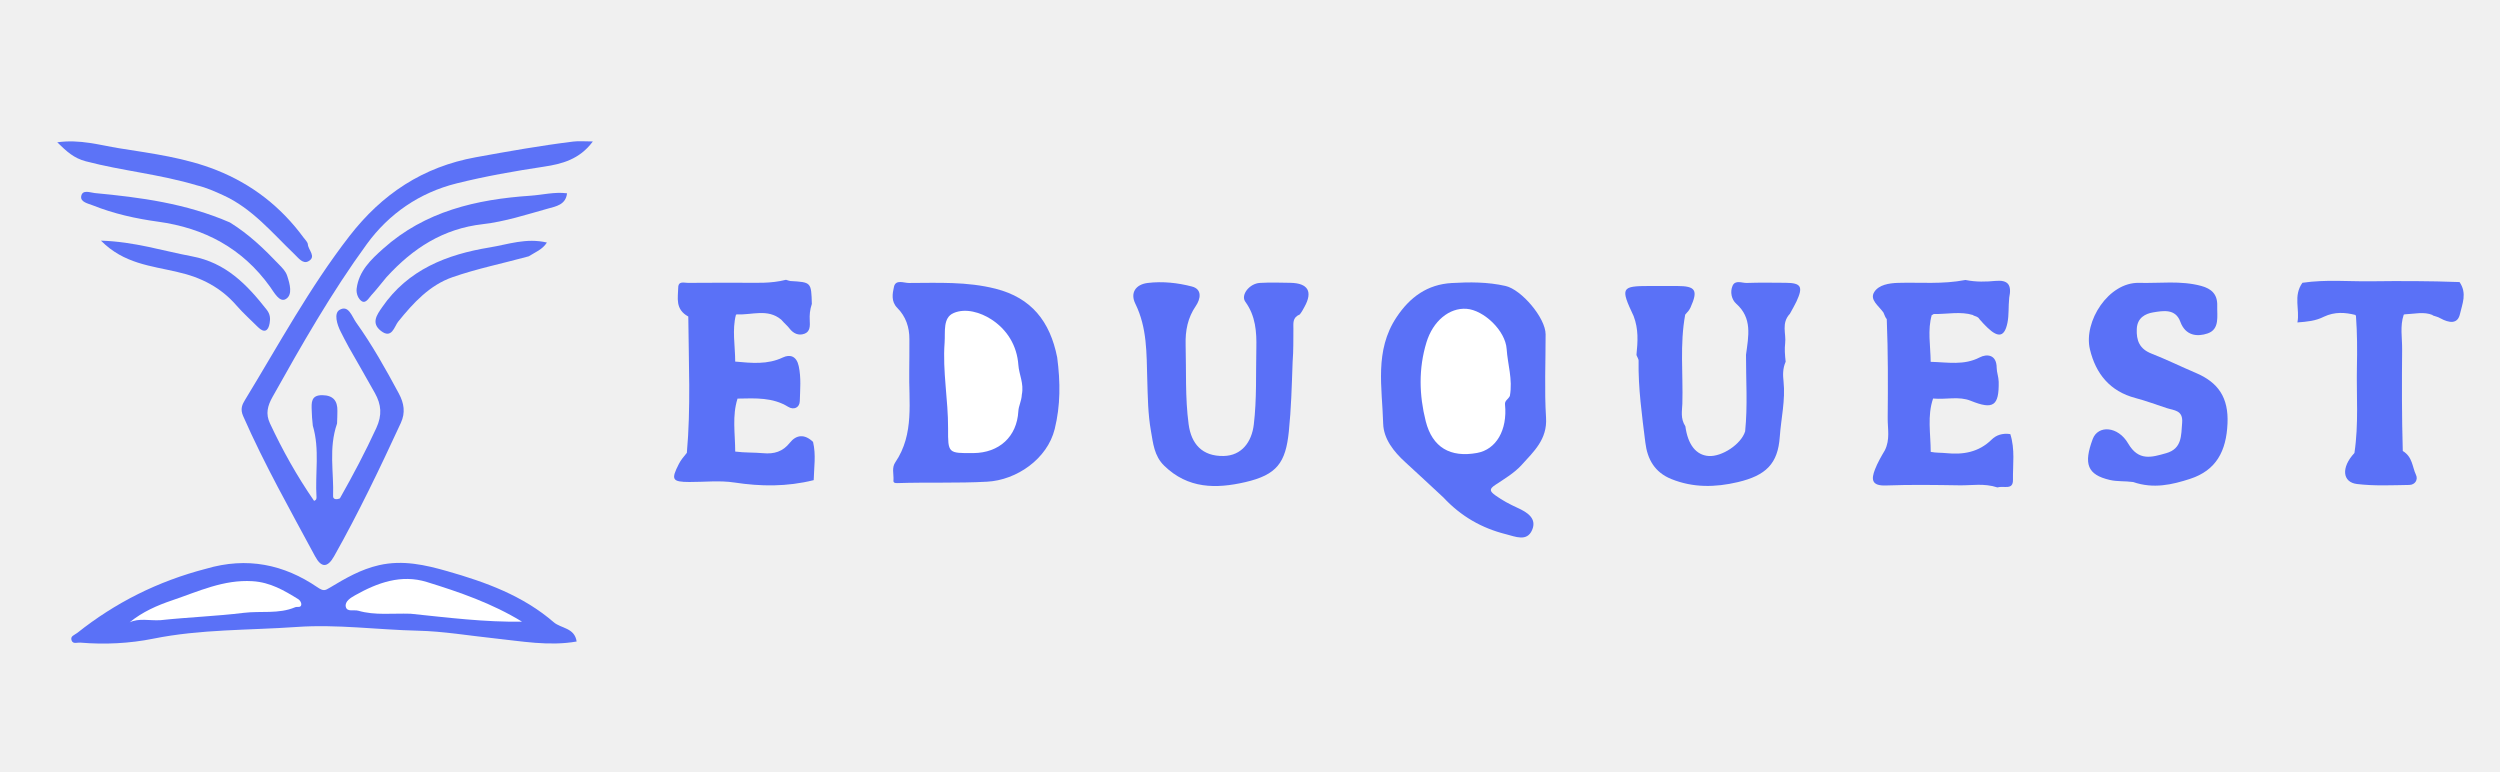
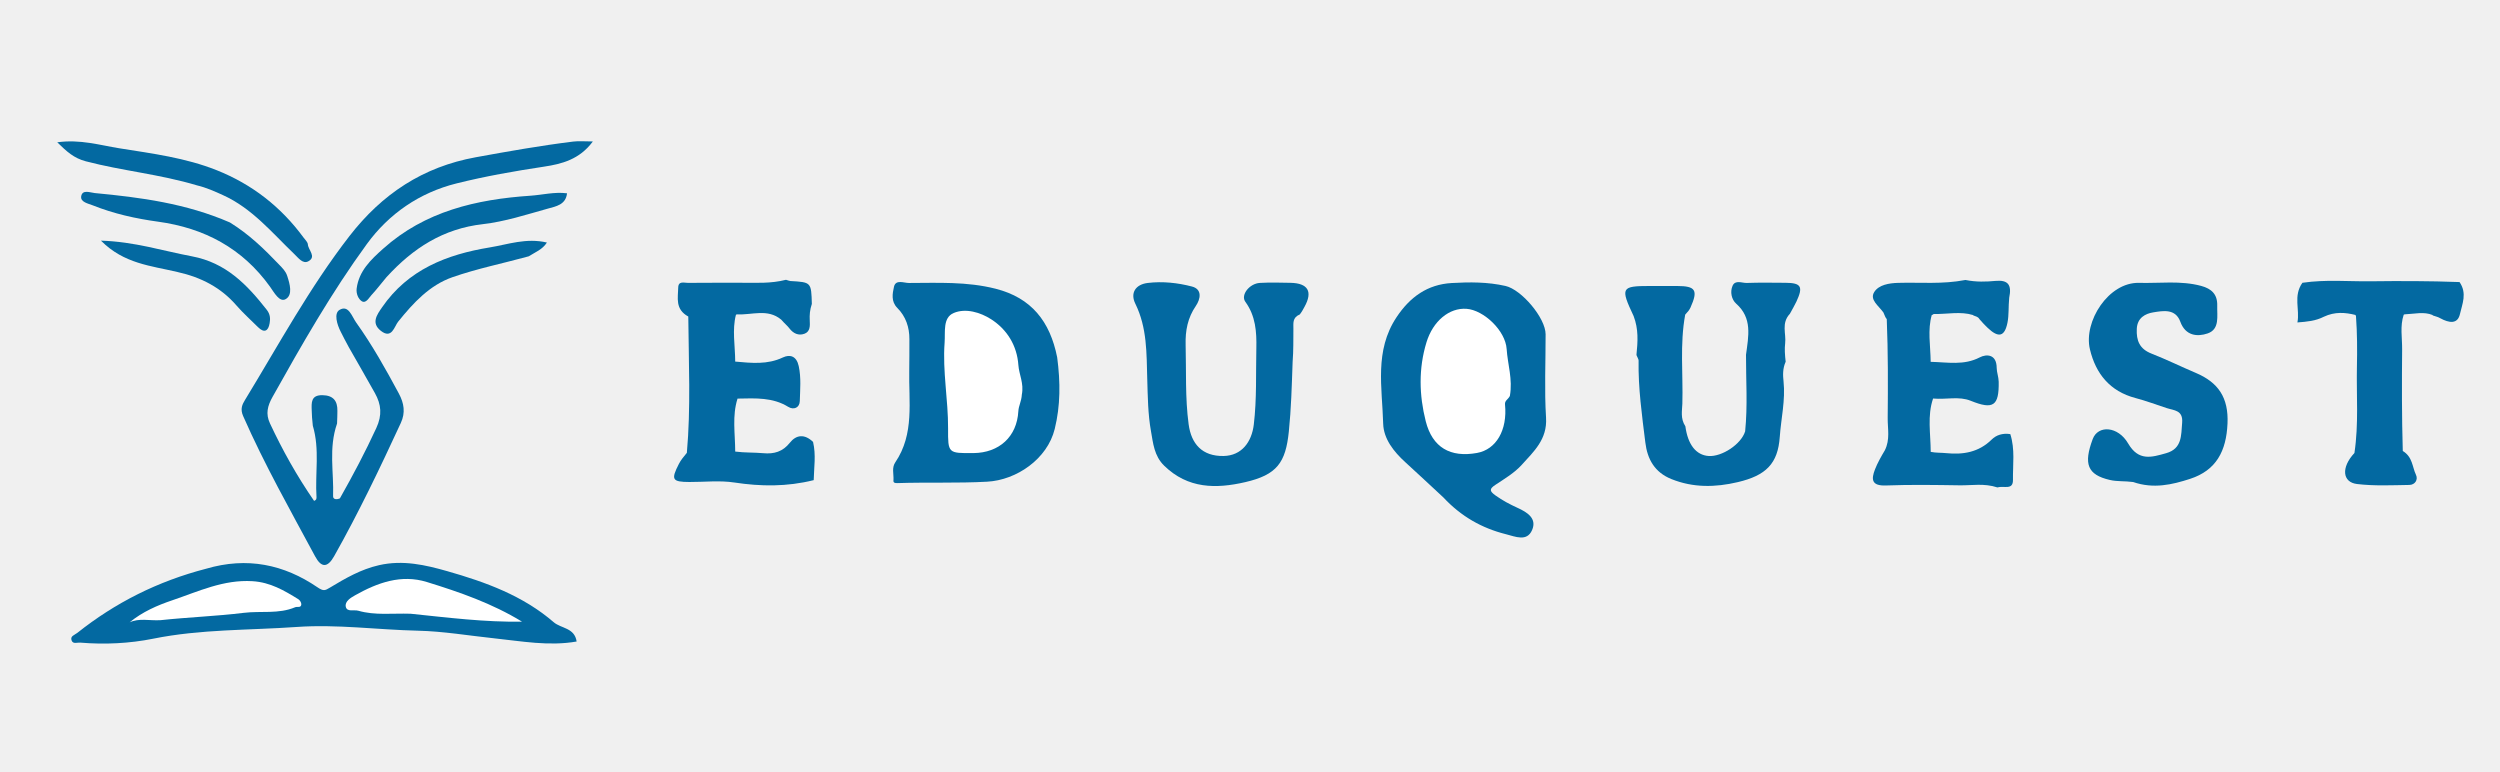
<svg xmlns="http://www.w3.org/2000/svg" version="1.1" id="Layer_1" x="0px" y="0px" width="100%" viewBox="0 0 778 240" enable-background="new 0 0 778 240" xml:space="preserve">
-   <path fill="#5A71F7" opacity="1" stroke="none" d=" M449.188,154.812   C445.057,150.974 441.198,147.366 437.296,143.806   C433.705,140.531 430.569,136.559 430.443,131.812   C430.145,120.643 427.659,109.162 434.601,98.72   C438.814,92.382 444.256,88.515 451.763,88.079   C457.339,87.755 462.962,87.731 468.512,88.989   C473.49,90.117 480.984,98.943 480.994,104.036   C481.012,112.701 480.591,121.392 481.13,130.023   C481.549,136.724 477.295,140.526 473.569,144.656   C471.321,147.148 468.267,148.962 465.421,150.848   C463.433,152.165 463.472,152.8 465.426,154.201   C467.576,155.743 469.853,156.946 472.221,158.024   C475.259,159.405 478.369,161.315 476.783,164.961   C475.172,168.661 471.611,166.993 468.625,166.242   C461.14,164.36 454.708,160.725 449.188,154.812  z" />
-   <path fill="#5C72F7" opacity="1" stroke="none" d=" M105.773,155.095   C109.937,147.734 113.704,140.592 117.102,133.22   C118.986,129.132 118.634,125.869 116.687,122.353   C114.016,117.53 111.219,112.777 108.507,107.976   C107.629,106.421 106.847,104.811 106.027,103.223   C104.851,100.946 103.854,97.495 105.673,96.43   C108.497,94.777 109.487,98.476 110.829,100.353   C115.838,107.365 120.042,114.861 124.112,122.446   C125.749,125.497 126.221,128.403 124.736,131.621   C118.253,145.667 111.576,159.615 103.977,173.099   C101.946,176.704 100.015,176.762 98.065,173.135   C90.312,158.721 82.251,144.469 75.655,129.45   C74.696,127.265 75.397,125.856 76.234,124.482   C86.726,107.265 96.326,89.506 108.741,73.477   C118.918,60.336 131.622,51.93 148.064,48.936   C158.152,47.099 168.235,45.308 178.408,44.054   C180.152,43.839 181.945,44.023 184.497,44.023   C180.329,49.653 174.788,51.03 169.359,51.852   C160.184,53.24 151.054,54.838 142.073,57.079   C130.555,59.952 121.046,66.506 114.154,75.957   C103.169,91.022 93.928,107.238 84.82,123.509   C83.228,126.352 82.626,128.798 84.009,131.752   C87.901,140.069 92.361,148.075 97.745,155.876   C98.446,155.572 98.471,155.341 98.498,154.751   C98.016,147.212 99.56,139.94 97.349,132.481   C97.12,130.65 97.054,129.169 97.004,127.688   C96.923,125.292 96.766,122.929 100.32,122.979   C103.668,123.027 105.066,124.709 104.999,127.901   C104.975,129.056 104.98,130.211 104.892,131.808   C102.213,139.512 103.925,147.009 103.659,154.397   C103.624,155.388 104.639,155.568 105.773,155.095  z" />
-   <path fill="#5A70F7" opacity="1" stroke="none" d=" M328.999,111.242   C330.011,119.002 330.03,126.186 328.228,133.501   C325.923,142.853 316.343,149.399 307.229,149.902   C297.94,150.414 288.603,150.031 279.298,150.343   C277.855,150.392 278.031,149.809 278.056,149.218   C278.133,147.433 277.48,145.551 278.615,143.879   C284.638,135.012 282.749,124.943 282.957,115.197   C283.025,111.998 282.979,108.796 283.003,105.596   C283.031,101.839 281.879,98.48 279.239,95.819   C277.241,93.804 277.745,91.345 278.2,89.269   C278.729,86.86 281.263,88.067 282.849,88.064   C291.879,88.046 300.903,87.58 309.844,89.855   C320.974,92.688 326.779,100.008 328.999,111.242  z" />
-   <path fill="#5A71F7" opacity="1" stroke="none" d=" M508.38,98.356   C504.209,89.51 504.505,89.001 513.424,89.001   C516.255,89.001 519.087,88.997 521.918,89.002   C527.699,89.013 528.504,90.295 526.078,95.713   C525.75,96.446 525.215,97.086 524.433,97.916   C522.726,107.216 523.813,116.422 523.549,125.6   C523.484,127.844 522.887,130.213 524.49,132.669   C525.254,138.358 527.8,141.646 531.758,141.909   C535.827,142.18 541.84,138.278 543.09,134.233   C543.896,126.193 543.339,118.517 543.355,110.421   C544.15,104.48 545.361,99.007 540.299,94.502   C538.872,93.232 538.333,90.854 539.168,88.951   C540.023,87.004 542.109,88.108 543.616,88.052   C547.609,87.903 551.613,87.985 555.612,88.005   C560.54,88.03 561.222,89.192 559.035,93.881   C558.486,95.058 557.802,96.172 557.011,97.648   C554.254,100.597 555.9,103.861 555.543,106.812   C555.329,108.577 555.456,110.394 555.697,112.566   C554.732,114.744 554.834,116.776 555.039,118.706   C555.657,124.534 554.267,130.22 553.864,135.962   C553.279,144.302 549.591,147.969 540.772,150.046   C533.83,151.681 526.911,151.834 520.092,149.067   C514.916,146.967 512.671,142.899 512.036,137.761   C510.986,129.272 509.786,120.788 509.929,112.195   C509.936,111.76 509.57,111.319 509.264,110.484   C509.691,106.248 509.935,102.424 508.38,98.356  z" />
-   <path fill="#5A71F7" opacity="1" stroke="none" d=" M252.645,94.577   C252.014,96.474 251.907,98.061 251.993,99.691   C252.08,101.342 252.172,103.205 250.324,103.872   C248.513,104.526 246.888,103.8 245.661,102.191   C244.981,101.3 244.066,100.588 243.127,99.482   C238.854,95.922 234.065,98.101 229.278,97.827   C228.959,98.083 228.962,97.961 229.023,97.961   C227.804,102.657 228.773,107.433 228.798,112.524   C233.948,112.993 238.847,113.505 243.591,111.256   C245.842,110.189 247.883,110.783 248.563,113.93   C249.351,117.577 248.996,121.206 248.897,124.821   C248.84,126.884 247.02,127.677 245.284,126.604   C240.487,123.642 235.234,123.926 229.52,124.045   C227.813,129.403 228.771,134.803 228.8,140.527   C231.862,140.921 234.71,140.774 237.52,141.034   C240.906,141.348 243.585,140.568 245.798,137.785   C247.797,135.271 250.363,134.981 253.022,137.517   C253.973,141.586 253.326,145.31 253.223,149.421   C244.857,151.509 236.743,151.408 228.5,150.153   C223.943,149.46 219.196,150.018 214.535,149.997   C209.169,149.973 208.751,149.274 211.281,144.348   C211.87,143.202 212.699,142.179 213.75,140.925   C215.008,126.81 214.315,112.855 214.196,98.505   C210.025,96.233 211.006,92.657 211.063,89.477   C211.102,87.335 212.932,88.042 214.079,88.029   C219.716,87.961 225.354,88.013 230.991,87.997   C235.406,87.984 239.848,88.284 244.599,87.072   C245.336,87.283 245.646,87.435 245.969,87.454   C252.463,87.829 252.463,87.827 252.645,94.577  z" />
-   <path fill="#5A70F7" opacity="1" stroke="none" d=" M600.84,140.622   C602.591,140.968 604.083,140.855 605.548,141.008   C610.905,141.565 615.761,140.773 619.827,136.775   C621.188,135.436 623.133,134.718 625.607,135.094   C627.126,139.85 626.364,144.605 626.435,149.324   C626.485,152.649 623.641,151.086 621.573,151.685   C617.476,150.332 613.638,151.089 609.881,151.034   C602.229,150.921 594.566,150.789 586.923,151.08   C582.469,151.25 582.243,149.25 583.513,146.033   C584.288,144.07 585.328,142.212 586.565,140.136   C588.245,136.769 587.42,133.42 587.45,130.157   C587.544,120.01 587.586,109.862 587.161,99.332   C586.886,98.951 586.998,99.001 586.973,99.056   C586.612,98.609 586.511,98.019 586.123,97.252   C584.61,95.119 581.749,93.27 583.264,90.878   C584.698,88.615 587.883,88.115 590.648,88.03   C597.512,87.82 604.416,88.528 611.647,87.129   C615.038,87.815 618.062,87.686 620.999,87.418   C624.93,87.059 626.111,88.651 625.264,92.66   C624.984,95.536 625.207,98.057 624.723,100.435   C623.837,104.797 621.948,105.218 618.616,102.079   C617.78,101.292 616.98,100.467 616.02,99.339   C615.52,98.493 614.908,98.517 614.153,98.182   C613.911,98.036 613.998,97.999 614.016,98.042   C610.116,96.838 606.099,97.784 601.773,97.727   C601.411,97.905 601.266,98.1 601.168,98.029   C599.818,102.688 600.767,107.496 600.827,112.602   C606.115,112.725 611.173,113.781 616.103,111.212   C618.142,110.15 621.356,110.136 621.37,114.51   C621.374,115.792 621.969,117.336 621.994,118.805   C622.119,126.323 620.322,127.571 613.301,124.728   C609.599,123.229 605.775,124.401 601.575,124.02   C599.734,129.406 600.813,134.868 600.84,140.622  z" />
-   <path fill="#5A70F7" opacity="1" stroke="none" d=" M402.262,112.672   C402.002,120.167 401.812,127.24 401.082,134.326   C400.086,144.002 397.376,147.77 387.491,150.048   C378.442,152.134 369.698,152.136 362.304,144.937   C359.151,141.867 358.852,137.901 358.191,134.227   C357.235,128.923 357.188,123.432 357.027,118.012   C356.789,110.008 357.025,102.035 353.309,94.499   C351.687,91.208 353.325,88.514 357.215,88.05   C361.832,87.5 366.492,88.01 370.915,89.158   C374.237,90.02 373.585,93.102 372.152,95.195   C369.605,98.916 368.852,102.89 368.968,107.27   C369.185,115.518 368.797,123.759 369.899,132.009   C370.72,138.159 374.126,142.031 380.796,141.903   C386.395,141.795 389.531,137.575 390.183,132.113   C391.132,124.166 390.797,116.277 390.974,108.365   C391.087,103.29 390.763,98.329 387.554,93.918   C386.02,91.809 388.807,88.232 392.085,88.042   C395.236,87.859 398.406,87.954 401.567,88.012   C407.082,88.112 408.601,90.755 405.942,95.519   C405.548,96.225 405.194,96.954 404.503,97.845   C402.128,98.847 402.526,100.656 402.505,102.28   C402.462,105.611 402.558,108.943 402.262,112.672  z" />
-   <path fill="#5A71F7" opacity="1" stroke="none" d=" M64.121,176.994   C76.913,173.229 88.369,175.656 98.775,182.75   C100.695,184.058 101.156,183.778 102.67,182.868   C107.503,179.963 112.305,177.159 118.01,175.869   C125.397,174.2 132.365,175.803 139.187,177.746   C151.074,181.131 162.688,185.328 172.308,193.629   C174.613,195.617 178.818,195.309 179.448,199.64   C170.846,201.148 162.325,199.545 153.963,198.666   C146.02,197.831 137.986,196.454 130.089,196.275   C117.498,195.988 104.91,194.225 92.345,195.112   C77.456,196.162 62.483,195.768 47.673,198.762   C40.347,200.242 32.593,200.627 24.969,199.984   C24.051,199.907 22.754,200.494 22.308,199.371   C21.735,197.931 23.181,197.649 24.062,196.949   C35.894,187.545 49.096,180.897 64.121,176.994  z" />
-   <path fill="#5A71F7" opacity="1" stroke="none" d=" M663.829,150.005   C661.135,149.648 658.924,149.906 656.588,149.364   C649.566,147.734 648.373,144.38 651.246,136.65   C652.896,132.21 659.124,132.592 662.271,137.995   C665.546,143.618 669.6,142.299 674.081,141.041   C679.071,139.64 678.754,135.559 679.084,131.547   C679.408,127.623 676.581,127.749 674.275,126.997   C671.04,125.942 667.846,124.733 664.561,123.869   C656.613,121.779 652.196,116.303 650.386,108.718   C648.319,100.052 656.185,87.77 665.676,88.028   C672.108,88.203 678.586,87.256 684.969,88.963   C688.263,89.844 690.104,91.61 690.005,95.138   C689.913,98.374 690.838,102.457 687.018,103.763   C683.812,104.86 680.122,104.532 678.517,100.125   C677.003,95.968 673.132,96.718 670.09,97.208   C667.658,97.599 665.134,98.879 664.969,102.312   C664.79,106.022 665.844,108.593 669.544,110.041   C674.221,111.871 678.741,114.097 683.366,116.062   C690.334,119.022 693.552,123.735 693.203,131.779   C692.83,140.373 689.711,146.364 681.555,149.021   C675.988,150.834 670.18,152.198 663.829,150.005  z" />
-   <path fill="#5A71F7" opacity="1" stroke="none" d=" M747.745,140.349   C750.832,142.193 750.699,145.375 751.851,147.765   C752.574,149.267 751.565,150.886 749.793,150.914   C744.358,151 738.865,151.276 733.497,150.626   C728.925,150.072 728.506,145.45 732.697,140.977   C734.061,131.925 733.292,123.013 733.474,114.117   C733.578,108.996 733.584,103.868 733.177,98.353   C732.921,97.961 733.036,97.961 733.036,98.018   C729.823,97.216 726.623,96.96 723.198,98.56   C720.544,99.908 717.959,100.102 714.954,100.345   C715.751,96.347 713.59,92.071 716.512,88.001   C723.836,86.927 730.772,87.623 737.688,87.537   C746.779,87.425 755.874,87.422 765.407,87.778   C767.83,91.29 766.234,94.621 765.535,97.738   C764.817,100.943 762.178,100.542 759.422,99.042   C758.562,98.54 757.96,98.513 757.149,98.187   C756.896,98.037 756.988,97.984 757.014,98.03   C754.275,96.906 751.393,97.702 748.26,97.828   C747.955,98.077 747.964,97.956 748.025,97.96   C746.849,101.488 747.576,105.13 747.544,108.707   C747.453,119.111 747.43,129.518 747.745,140.349  z" />
-   <path fill="#5C73F7" opacity="1" stroke="none" d=" M61.259,57.674   C49.7,54.212 38.018,53.169 26.717,50.201   C22.999,49.224 20.796,47.194 17.818,44.284   C24.929,43.284 31.084,45.179 37.185,46.152   C47.385,47.779 57.708,49.089 67.446,52.972   C78.516,57.386 87.486,64.41 94.508,73.986   C94.995,74.65 95.758,75.336 95.806,76.051   C95.926,77.834 98.56,79.886 95.966,81.309   C94.267,82.242 92.89,80.313 91.647,79.124   C84.662,72.444 78.473,64.825 69.342,60.703   C66.814,59.562 64.332,58.416 61.259,57.674  z" />
-   <path fill="#5C72F7" opacity="1" stroke="none" d=" M120.242,86.294   C118.539,88.319 117.159,90.159 115.6,91.83   C114.758,92.733 113.849,94.58 112.528,93.705   C111.546,93.056 110.783,91.416 110.992,89.785   C111.694,84.303 115.457,80.779 119.206,77.421   C132.241,65.741 148.177,62.052 165.085,60.905   C168.836,60.651 172.541,59.656 176.464,60.157   C176.07,63.746 172.976,64.231 170.53,64.912   C163.833,66.776 157.114,68.979 150.257,69.759   C137.944,71.16 128.54,77.193 120.242,86.294  z" />
-   <path fill="#5B72F7" opacity="1" stroke="none" d=" M71.555,69.233   C77.531,72.933 82.249,77.517 86.807,82.292   C87.834,83.368 88.897,84.368 89.379,85.852   C90.205,88.396 91.16,91.757 88.933,93.072   C86.983,94.224 85.295,90.984 84.062,89.266   C75.444,77.253 63.6,70.959 49.164,68.983   C42.229,68.034 35.403,66.513 28.885,63.91   C27.469,63.344 24.979,62.904 25.267,61.094   C25.621,58.873 28.09,59.946 29.473,60.077   C43.733,61.427 57.9,63.298 71.555,69.233  z" />
-   <path fill="#5C73F7" opacity="1" stroke="none" d=" M164.532,79.771   C156.369,82.003 148.406,83.613 140.805,86.263   C133.673,88.75 128.603,94.282 123.897,100.115   C122.719,101.575 121.946,105.666 118.5,102.937   C115.442,100.515 117.288,97.977 118.898,95.639   C126.984,83.888 139.002,79.198 152.411,76.995   C158.143,76.053 163.771,73.963 170.199,75.478   C168.784,77.673 166.658,78.426 164.532,79.771  z" />
-   <path fill="#5B72F7" opacity="1" stroke="none" d=" M55.234,84.651   C46.961,82.689 38.571,82.097 31.414,74.887   C41.929,75.215 50.707,78.081 59.71,79.765   C70.328,81.75 76.867,88.565 83.021,96.418   C84.13,97.833 84.145,99.199 83.915,100.579   C83.518,102.957 82.287,103.808 80.265,101.784   C78.031,99.545 75.647,97.437 73.58,95.054   C68.762,89.502 62.68,86.318 55.234,84.651  z" />
+   <path fill="#0369A1" opacity="1" stroke="none" d=" M449.188,154.812   C445.057,150.974 441.198,147.366 437.296,143.806   C433.705,140.531 430.569,136.559 430.443,131.812   C430.145,120.643 427.659,109.162 434.601,98.72   C438.814,92.382 444.256,88.515 451.763,88.079   C457.339,87.755 462.962,87.731 468.512,88.989   C473.49,90.117 480.984,98.943 480.994,104.036   C481.012,112.701 480.591,121.392 481.13,130.023   C481.549,136.724 477.295,140.526 473.569,144.656   C471.321,147.148 468.267,148.962 465.421,150.848   C463.433,152.165 463.472,152.8 465.426,154.201   C467.576,155.743 469.853,156.946 472.221,158.024   C475.259,159.405 478.369,161.315 476.783,164.961   C475.172,168.661 471.611,166.993 468.625,166.242   C461.14,164.36 454.708,160.725 449.188,154.812  z" />
+   <path fill="#0369A1" opacity="1" stroke="none" d=" M105.773,155.095   C109.937,147.734 113.704,140.592 117.102,133.22   C118.986,129.132 118.634,125.869 116.687,122.353   C114.016,117.53 111.219,112.777 108.507,107.976   C107.629,106.421 106.847,104.811 106.027,103.223   C104.851,100.946 103.854,97.495 105.673,96.43   C108.497,94.777 109.487,98.476 110.829,100.353   C115.838,107.365 120.042,114.861 124.112,122.446   C125.749,125.497 126.221,128.403 124.736,131.621   C118.253,145.667 111.576,159.615 103.977,173.099   C101.946,176.704 100.015,176.762 98.065,173.135   C90.312,158.721 82.251,144.469 75.655,129.45   C74.696,127.265 75.397,125.856 76.234,124.482   C86.726,107.265 96.326,89.506 108.741,73.477   C118.918,60.336 131.622,51.93 148.064,48.936   C158.152,47.099 168.235,45.308 178.408,44.054   C180.152,43.839 181.945,44.023 184.497,44.023   C180.329,49.653 174.788,51.03 169.359,51.852   C160.184,53.24 151.054,54.838 142.073,57.079   C130.555,59.952 121.046,66.506 114.154,75.957   C103.169,91.022 93.928,107.238 84.82,123.509   C83.228,126.352 82.626,128.798 84.009,131.752   C87.901,140.069 92.361,148.075 97.745,155.876   C98.446,155.572 98.471,155.341 98.498,154.751   C98.016,147.212 99.56,139.94 97.349,132.481   C97.12,130.65 97.054,129.169 97.004,127.688   C96.923,125.292 96.766,122.929 100.32,122.979   C103.668,123.027 105.066,124.709 104.999,127.901   C104.975,129.056 104.98,130.211 104.892,131.808   C102.213,139.512 103.925,147.009 103.659,154.397   C103.624,155.388 104.639,155.568 105.773,155.095  z" />
+   <path fill="#0369A1" opacity="1" stroke="none" d=" M328.999,111.242   C330.011,119.002 330.03,126.186 328.228,133.501   C325.923,142.853 316.343,149.399 307.229,149.902   C297.94,150.414 288.603,150.031 279.298,150.343   C277.855,150.392 278.031,149.809 278.056,149.218   C278.133,147.433 277.48,145.551 278.615,143.879   C284.638,135.012 282.749,124.943 282.957,115.197   C283.025,111.998 282.979,108.796 283.003,105.596   C283.031,101.839 281.879,98.48 279.239,95.819   C277.241,93.804 277.745,91.345 278.2,89.269   C278.729,86.86 281.263,88.067 282.849,88.064   C291.879,88.046 300.903,87.58 309.844,89.855   C320.974,92.688 326.779,100.008 328.999,111.242  z" />
+   <path fill="#0369A1" opacity="1" stroke="none" d=" M508.38,98.356   C504.209,89.51 504.505,89.001 513.424,89.001   C516.255,89.001 519.087,88.997 521.918,89.002   C527.699,89.013 528.504,90.295 526.078,95.713   C525.75,96.446 525.215,97.086 524.433,97.916   C522.726,107.216 523.813,116.422 523.549,125.6   C523.484,127.844 522.887,130.213 524.49,132.669   C525.254,138.358 527.8,141.646 531.758,141.909   C535.827,142.18 541.84,138.278 543.09,134.233   C543.896,126.193 543.339,118.517 543.355,110.421   C544.15,104.48 545.361,99.007 540.299,94.502   C538.872,93.232 538.333,90.854 539.168,88.951   C540.023,87.004 542.109,88.108 543.616,88.052   C547.609,87.903 551.613,87.985 555.612,88.005   C560.54,88.03 561.222,89.192 559.035,93.881   C558.486,95.058 557.802,96.172 557.011,97.648   C554.254,100.597 555.9,103.861 555.543,106.812   C555.329,108.577 555.456,110.394 555.697,112.566   C554.732,114.744 554.834,116.776 555.039,118.706   C555.657,124.534 554.267,130.22 553.864,135.962   C553.279,144.302 549.591,147.969 540.772,150.046   C533.83,151.681 526.911,151.834 520.092,149.067   C514.916,146.967 512.671,142.899 512.036,137.761   C510.986,129.272 509.786,120.788 509.929,112.195   C509.936,111.76 509.57,111.319 509.264,110.484   C509.691,106.248 509.935,102.424 508.38,98.356  z" />
+   <path fill="#0369A1" opacity="1" stroke="none" d=" M252.645,94.577   C252.014,96.474 251.907,98.061 251.993,99.691   C252.08,101.342 252.172,103.205 250.324,103.872   C248.513,104.526 246.888,103.8 245.661,102.191   C244.981,101.3 244.066,100.588 243.127,99.482   C238.854,95.922 234.065,98.101 229.278,97.827   C228.959,98.083 228.962,97.961 229.023,97.961   C227.804,102.657 228.773,107.433 228.798,112.524   C233.948,112.993 238.847,113.505 243.591,111.256   C245.842,110.189 247.883,110.783 248.563,113.93   C249.351,117.577 248.996,121.206 248.897,124.821   C248.84,126.884 247.02,127.677 245.284,126.604   C240.487,123.642 235.234,123.926 229.52,124.045   C227.813,129.403 228.771,134.803 228.8,140.527   C231.862,140.921 234.71,140.774 237.52,141.034   C240.906,141.348 243.585,140.568 245.798,137.785   C247.797,135.271 250.363,134.981 253.022,137.517   C253.973,141.586 253.326,145.31 253.223,149.421   C244.857,151.509 236.743,151.408 228.5,150.153   C223.943,149.46 219.196,150.018 214.535,149.997   C209.169,149.973 208.751,149.274 211.281,144.348   C211.87,143.202 212.699,142.179 213.75,140.925   C215.008,126.81 214.315,112.855 214.196,98.505   C210.025,96.233 211.006,92.657 211.063,89.477   C211.102,87.335 212.932,88.042 214.079,88.029   C219.716,87.961 225.354,88.013 230.991,87.997   C235.406,87.984 239.848,88.284 244.599,87.072   C245.336,87.283 245.646,87.435 245.969,87.454   C252.463,87.829 252.463,87.827 252.645,94.577  z" />
+   <path fill="#0369A1" opacity="1" stroke="none" d=" M600.84,140.622   C602.591,140.968 604.083,140.855 605.548,141.008   C610.905,141.565 615.761,140.773 619.827,136.775   C621.188,135.436 623.133,134.718 625.607,135.094   C627.126,139.85 626.364,144.605 626.435,149.324   C626.485,152.649 623.641,151.086 621.573,151.685   C617.476,150.332 613.638,151.089 609.881,151.034   C602.229,150.921 594.566,150.789 586.923,151.08   C582.469,151.25 582.243,149.25 583.513,146.033   C584.288,144.07 585.328,142.212 586.565,140.136   C588.245,136.769 587.42,133.42 587.45,130.157   C587.544,120.01 587.586,109.862 587.161,99.332   C586.886,98.951 586.998,99.001 586.973,99.056   C586.612,98.609 586.511,98.019 586.123,97.252   C584.61,95.119 581.749,93.27 583.264,90.878   C584.698,88.615 587.883,88.115 590.648,88.03   C597.512,87.82 604.416,88.528 611.647,87.129   C615.038,87.815 618.062,87.686 620.999,87.418   C624.93,87.059 626.111,88.651 625.264,92.66   C624.984,95.536 625.207,98.057 624.723,100.435   C623.837,104.797 621.948,105.218 618.616,102.079   C617.78,101.292 616.98,100.467 616.02,99.339   C615.52,98.493 614.908,98.517 614.153,98.182   C613.911,98.036 613.998,97.999 614.016,98.042   C610.116,96.838 606.099,97.784 601.773,97.727   C601.411,97.905 601.266,98.1 601.168,98.029   C599.818,102.688 600.767,107.496 600.827,112.602   C606.115,112.725 611.173,113.781 616.103,111.212   C618.142,110.15 621.356,110.136 621.37,114.51   C621.374,115.792 621.969,117.336 621.994,118.805   C622.119,126.323 620.322,127.571 613.301,124.728   C609.599,123.229 605.775,124.401 601.575,124.02   C599.734,129.406 600.813,134.868 600.84,140.622  z" />
+   <path fill="#0369A1" opacity="1" stroke="none" d=" M402.262,112.672   C402.002,120.167 401.812,127.24 401.082,134.326   C400.086,144.002 397.376,147.77 387.491,150.048   C378.442,152.134 369.698,152.136 362.304,144.937   C359.151,141.867 358.852,137.901 358.191,134.227   C357.235,128.923 357.188,123.432 357.027,118.012   C356.789,110.008 357.025,102.035 353.309,94.499   C351.687,91.208 353.325,88.514 357.215,88.05   C361.832,87.5 366.492,88.01 370.915,89.158   C374.237,90.02 373.585,93.102 372.152,95.195   C369.605,98.916 368.852,102.89 368.968,107.27   C369.185,115.518 368.797,123.759 369.899,132.009   C370.72,138.159 374.126,142.031 380.796,141.903   C386.395,141.795 389.531,137.575 390.183,132.113   C391.132,124.166 390.797,116.277 390.974,108.365   C391.087,103.29 390.763,98.329 387.554,93.918   C386.02,91.809 388.807,88.232 392.085,88.042   C395.236,87.859 398.406,87.954 401.567,88.012   C407.082,88.112 408.601,90.755 405.942,95.519   C405.548,96.225 405.194,96.954 404.503,97.845   C402.128,98.847 402.526,100.656 402.505,102.28   C402.462,105.611 402.558,108.943 402.262,112.672  z" />
+   <path fill="#0369A1" opacity="1" stroke="none" d=" M64.121,176.994   C76.913,173.229 88.369,175.656 98.775,182.75   C100.695,184.058 101.156,183.778 102.67,182.868   C107.503,179.963 112.305,177.159 118.01,175.869   C125.397,174.2 132.365,175.803 139.187,177.746   C151.074,181.131 162.688,185.328 172.308,193.629   C174.613,195.617 178.818,195.309 179.448,199.64   C170.846,201.148 162.325,199.545 153.963,198.666   C146.02,197.831 137.986,196.454 130.089,196.275   C117.498,195.988 104.91,194.225 92.345,195.112   C77.456,196.162 62.483,195.768 47.673,198.762   C40.347,200.242 32.593,200.627 24.969,199.984   C24.051,199.907 22.754,200.494 22.308,199.371   C21.735,197.931 23.181,197.649 24.062,196.949   C35.894,187.545 49.096,180.897 64.121,176.994  z" />
+   <path fill="#0369A1" opacity="1" stroke="none" d=" M663.829,150.005   C661.135,149.648 658.924,149.906 656.588,149.364   C649.566,147.734 648.373,144.38 651.246,136.65   C652.896,132.21 659.124,132.592 662.271,137.995   C665.546,143.618 669.6,142.299 674.081,141.041   C679.071,139.64 678.754,135.559 679.084,131.547   C679.408,127.623 676.581,127.749 674.275,126.997   C671.04,125.942 667.846,124.733 664.561,123.869   C656.613,121.779 652.196,116.303 650.386,108.718   C648.319,100.052 656.185,87.77 665.676,88.028   C672.108,88.203 678.586,87.256 684.969,88.963   C688.263,89.844 690.104,91.61 690.005,95.138   C689.913,98.374 690.838,102.457 687.018,103.763   C683.812,104.86 680.122,104.532 678.517,100.125   C677.003,95.968 673.132,96.718 670.09,97.208   C667.658,97.599 665.134,98.879 664.969,102.312   C664.79,106.022 665.844,108.593 669.544,110.041   C674.221,111.871 678.741,114.097 683.366,116.062   C690.334,119.022 693.552,123.735 693.203,131.779   C692.83,140.373 689.711,146.364 681.555,149.021   C675.988,150.834 670.18,152.198 663.829,150.005  z" />
+   <path fill="#0369A1" opacity="1" stroke="none" d=" M747.745,140.349   C750.832,142.193 750.699,145.375 751.851,147.765   C752.574,149.267 751.565,150.886 749.793,150.914   C744.358,151 738.865,151.276 733.497,150.626   C728.925,150.072 728.506,145.45 732.697,140.977   C734.061,131.925 733.292,123.013 733.474,114.117   C733.578,108.996 733.584,103.868 733.177,98.353   C732.921,97.961 733.036,97.961 733.036,98.018   C729.823,97.216 726.623,96.96 723.198,98.56   C720.544,99.908 717.959,100.102 714.954,100.345   C715.751,96.347 713.59,92.071 716.512,88.001   C723.836,86.927 730.772,87.623 737.688,87.537   C746.779,87.425 755.874,87.422 765.407,87.778   C767.83,91.29 766.234,94.621 765.535,97.738   C764.817,100.943 762.178,100.542 759.422,99.042   C758.562,98.54 757.96,98.513 757.149,98.187   C756.896,98.037 756.988,97.984 757.014,98.03   C754.275,96.906 751.393,97.702 748.26,97.828   C747.955,98.077 747.964,97.956 748.025,97.96   C746.849,101.488 747.576,105.13 747.544,108.707   C747.453,119.111 747.43,129.518 747.745,140.349  z" />
+   <path fill="#0369A1" opacity="1" stroke="none" d=" M61.259,57.674   C49.7,54.212 38.018,53.169 26.717,50.201   C22.999,49.224 20.796,47.194 17.818,44.284   C24.929,43.284 31.084,45.179 37.185,46.152   C47.385,47.779 57.708,49.089 67.446,52.972   C78.516,57.386 87.486,64.41 94.508,73.986   C94.995,74.65 95.758,75.336 95.806,76.051   C95.926,77.834 98.56,79.886 95.966,81.309   C94.267,82.242 92.89,80.313 91.647,79.124   C84.662,72.444 78.473,64.825 69.342,60.703   C66.814,59.562 64.332,58.416 61.259,57.674  z" />
+   <path fill="#0369A1" opacity="1" stroke="none" d=" M120.242,86.294   C118.539,88.319 117.159,90.159 115.6,91.83   C114.758,92.733 113.849,94.58 112.528,93.705   C111.546,93.056 110.783,91.416 110.992,89.785   C111.694,84.303 115.457,80.779 119.206,77.421   C132.241,65.741 148.177,62.052 165.085,60.905   C168.836,60.651 172.541,59.656 176.464,60.157   C176.07,63.746 172.976,64.231 170.53,64.912   C163.833,66.776 157.114,68.979 150.257,69.759   C137.944,71.16 128.54,77.193 120.242,86.294  z" />
+   <path fill="#0369A1" opacity="1" stroke="none" d=" M71.555,69.233   C77.531,72.933 82.249,77.517 86.807,82.292   C87.834,83.368 88.897,84.368 89.379,85.852   C90.205,88.396 91.16,91.757 88.933,93.072   C86.983,94.224 85.295,90.984 84.062,89.266   C75.444,77.253 63.6,70.959 49.164,68.983   C42.229,68.034 35.403,66.513 28.885,63.91   C27.469,63.344 24.979,62.904 25.267,61.094   C25.621,58.873 28.09,59.946 29.473,60.077   C43.733,61.427 57.9,63.298 71.555,69.233  z" />
+   <path fill="#0369A1" opacity="1" stroke="none" d=" M164.532,79.771   C156.369,82.003 148.406,83.613 140.805,86.263   C133.673,88.75 128.603,94.282 123.897,100.115   C122.719,101.575 121.946,105.666 118.5,102.937   C115.442,100.515 117.288,97.977 118.898,95.639   C126.984,83.888 139.002,79.198 152.411,76.995   C158.143,76.053 163.771,73.963 170.199,75.478   C168.784,77.673 166.658,78.426 164.532,79.771  z" />
+   <path fill="#0369A1" opacity="1" stroke="none" d=" M55.234,84.651   C46.961,82.689 38.571,82.097 31.414,74.887   C41.929,75.215 50.707,78.081 59.71,79.765   C70.328,81.75 76.867,88.565 83.021,96.418   C84.13,97.833 84.145,99.199 83.915,100.579   C83.518,102.957 82.287,103.808 80.265,101.784   C78.031,99.545 75.647,97.437 73.58,95.054   C68.762,89.502 62.68,86.318 55.234,84.651  z" />
  <path fill="#ffffff" opacity="1" stroke="none" d=" M469.869,123.229   C469.283,124.375 468.236,124.618 468.362,125.898   C469.145,133.853 465.615,139.881 459.655,140.958   C451.377,142.455 445.763,139.296 443.686,131.08   C441.637,122.975 441.429,114.672 443.917,106.534   C445.951,99.882 451.032,95.725 456.373,96.101   C461.69,96.476 468.499,102.852 468.871,108.629   C469.177,113.364 470.798,118.004 469.869,123.229  z" />
  <path fill="#ffffff" opacity="1" stroke="none" d=" M317.995,122.786   C317.89,124.866 317.003,126.254 316.908,127.976   C316.47,135.913 310.928,140.936 302.923,141   C295.026,141.063 295.004,141.063 295.043,133.328   C295.089,124.417 293.295,115.588 293.962,106.641   C294.214,103.252 293.342,98.871 296.788,97.404   C300.518,95.816 305.129,97.213 308.466,99.365   C313.414,102.556 316.497,107.543 316.92,113.619   C317.124,116.561 318.695,119.31 317.995,122.786  z" />
  <path fill="#ffffff" opacity="1" stroke="none" d=" M127.774,190.994   C122.03,190.811 116.717,191.563 111.508,190.06   C110.156,189.67 107.972,190.546 107.607,188.816   C107.252,187.128 109.195,185.99 110.549,185.229   C117.483,181.332 124.851,178.655 132.82,181.116   C143.011,184.265 153.118,187.755 162.448,193.461   C150.956,193.643 139.609,192.221 127.774,190.994  z" />
  <path fill="#ffffff" opacity="1" stroke="none" d=" M49.923,193   C46.451,193.203 43.365,192.281 40.344,193.668   C44.343,190.391 48.909,188.4 53.629,186.804   C61.742,184.061 69.536,180.314 78.565,180.865   C84.128,181.205 88.442,183.758 92.855,186.485   C93.327,186.777 93.806,187.552 93.771,188.069   C93.69,189.264 92.521,188.691 91.851,188.974   C86.709,191.152 81.16,190.06 75.84,190.717   C67.419,191.757 58.858,192.047 49.923,193  z" />
</svg>
